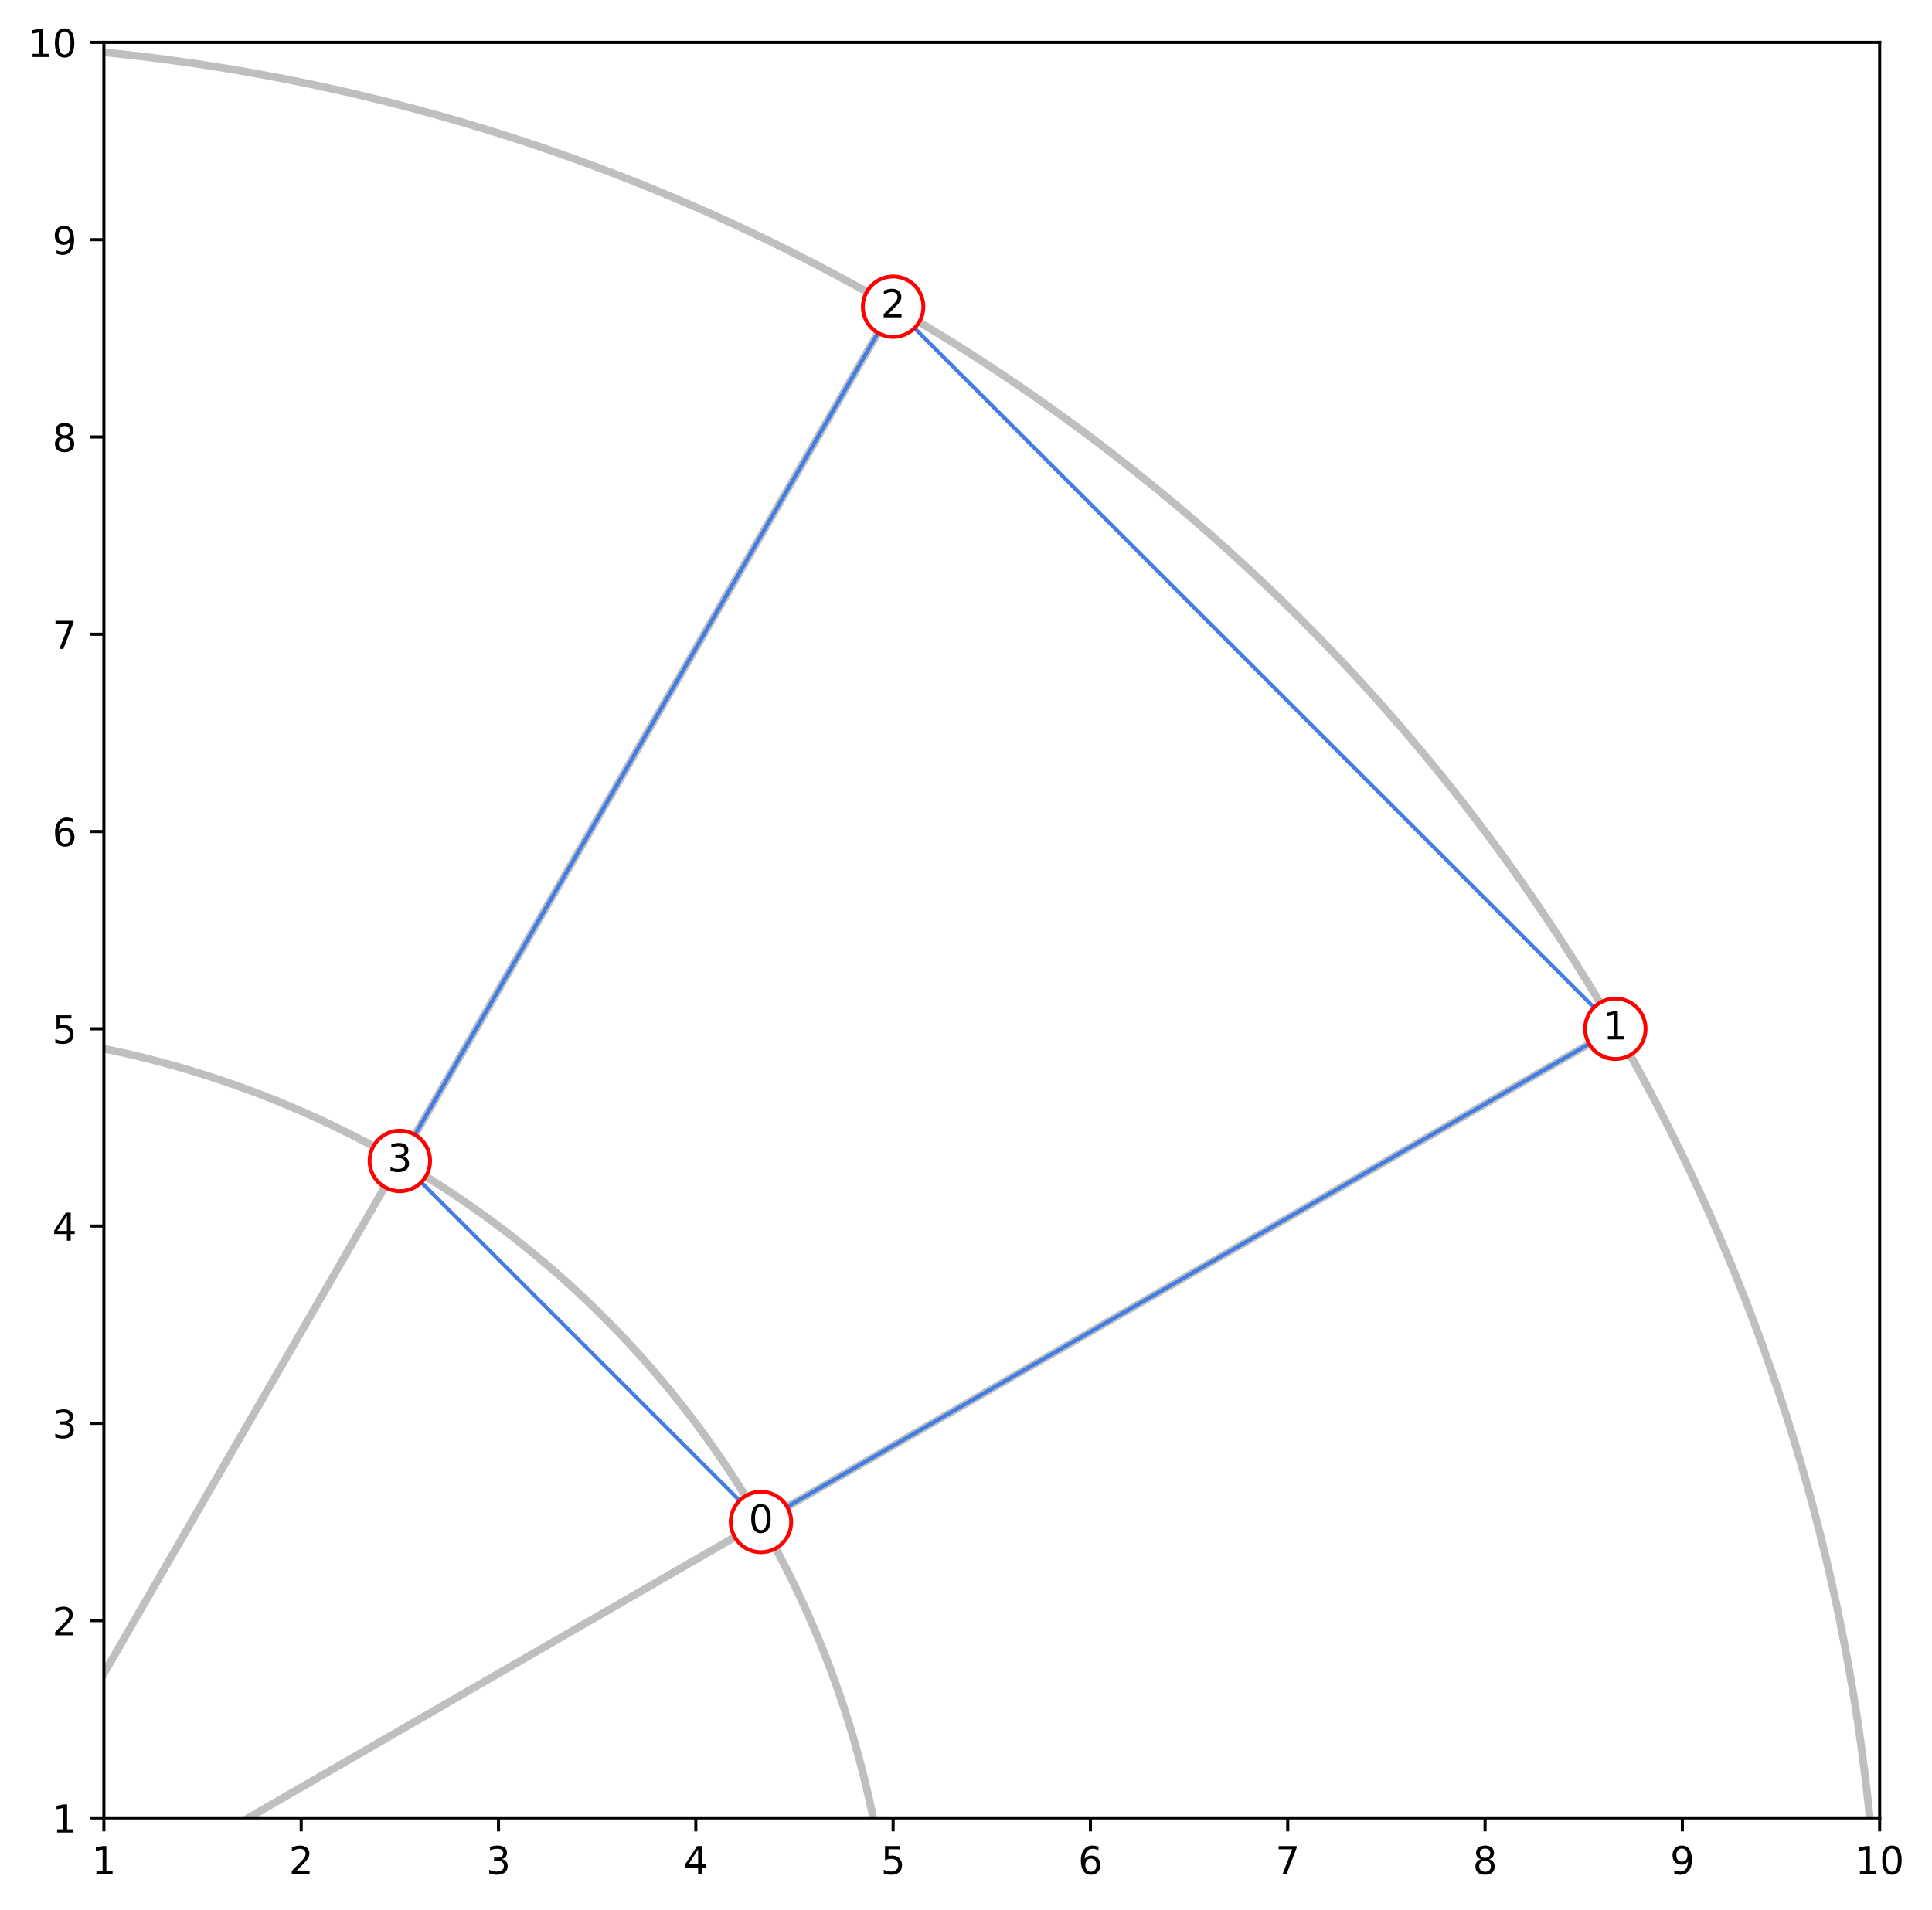
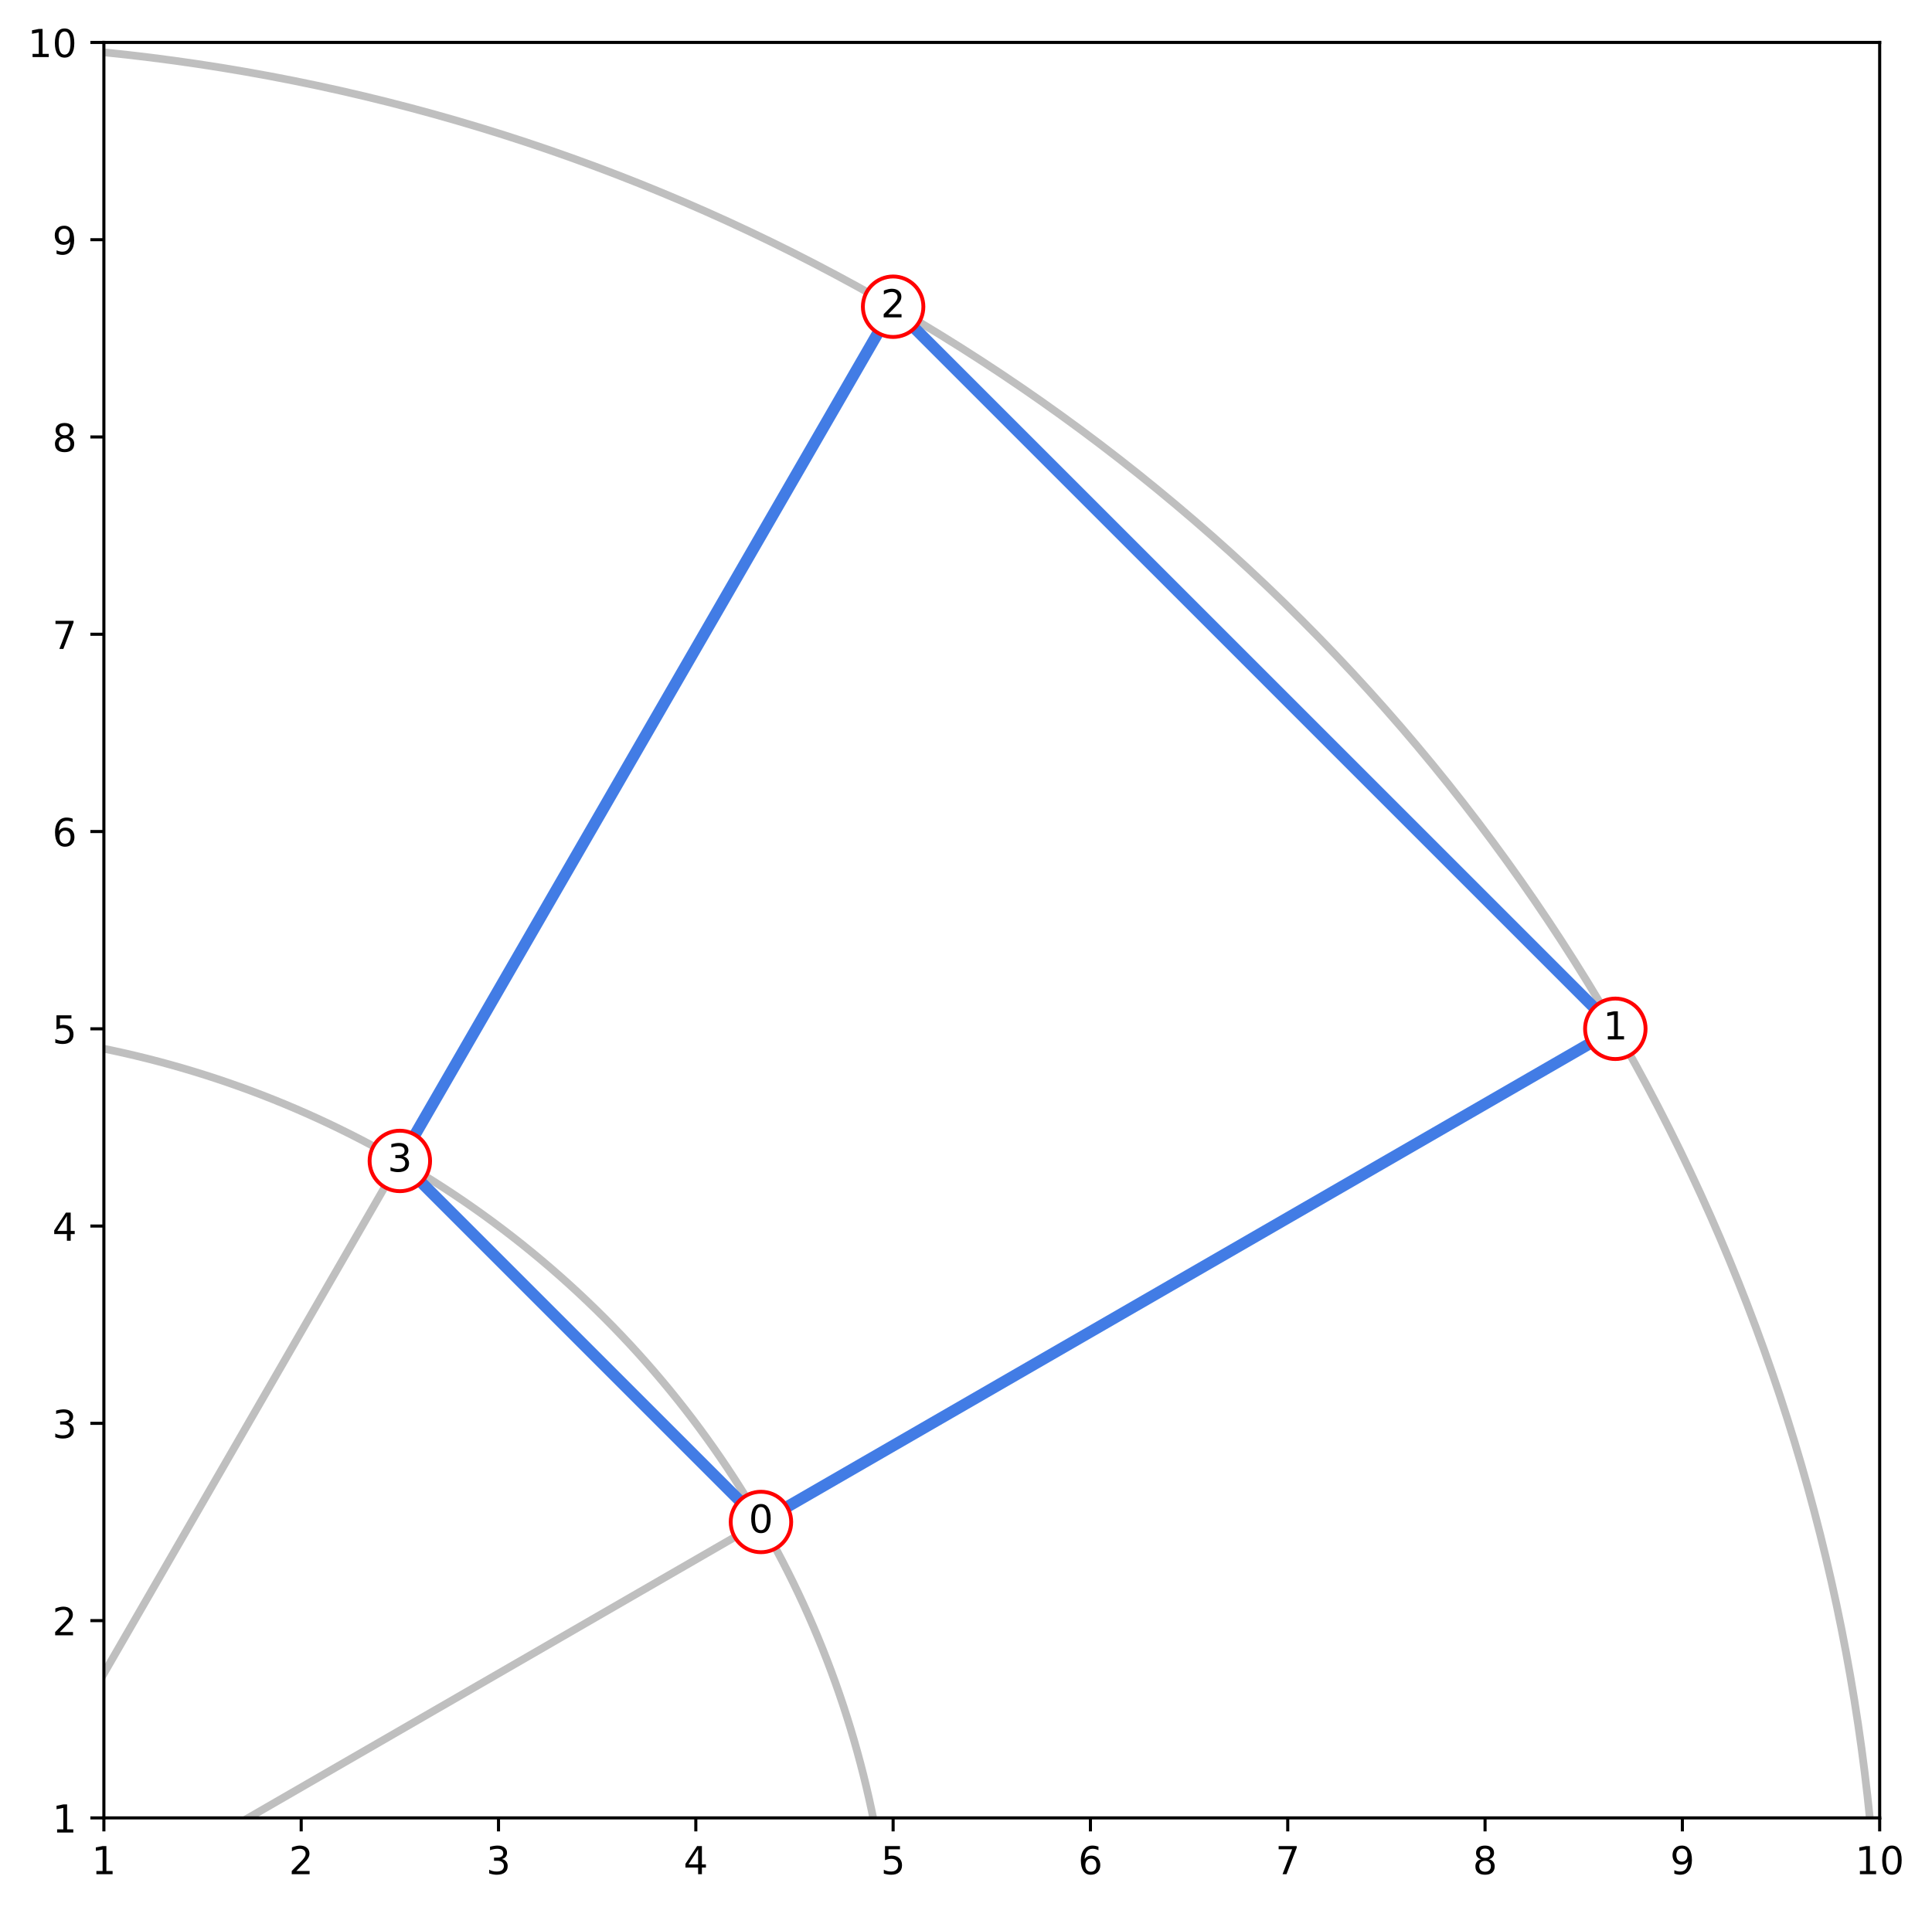
<svg xmlns="http://www.w3.org/2000/svg" xmlns:xlink="http://www.w3.org/1999/xlink" width="500.761pt" height="495.151pt" viewBox="0 0 500.761 495.151" version="1.1">
  <defs>
    <style type="text/css">*{stroke-linejoin: round; stroke-linecap: butt}</style>
  </defs>
  <g id="figure_1">
    <g id="patch_1">
      <path d="M 0 495.151  L 500.761 495.151  L 500.761 0  L 0 0  z " style="fill: #ffffff" />
    </g>
    <g id="axes_1">
      <g id="patch_2">
        <path d="M 26.925 471.273  L 487.199 471.273  L 487.199 10.999  L 26.925 10.999  z " style="fill: #ffffff" />
      </g>
      <g id="patch_3">
-         <path d="M -24.217 778.123  C 43.598 778.123 108.644 751.18 156.596 703.227  C 204.548 655.275 231.491 590.229 231.491 522.415  C 231.491 454.6 204.548 389.554 156.596 341.602  C 108.644 293.65 43.598 266.707 -24.217 266.707  C -92.031 266.707 -157.077 293.65 -205.029 341.602  C -252.981 389.554 -279.924 454.6 -279.924 522.415  C -279.924 590.229 -252.981 655.275 -205.029 703.227  C -157.077 751.18 -92.031 778.123 -24.217 778.123  " clip-path="url(#p1dd75603b9)" style="fill: none; stroke: #bfbfbf; stroke-width: 2; stroke-linejoin: miter" />
+         <path d="M -24.217 778.123  C 43.598 778.123 108.644 751.18 156.596 703.227  C 204.548 655.275 231.491 590.229 231.491 522.415  C 231.491 454.6 204.548 389.554 156.596 341.602  C 108.644 293.65 43.598 266.707 -24.217 266.707  C -92.031 266.707 -157.077 293.65 -205.029 341.602  C -252.981 389.554 -279.924 454.6 -279.924 522.415  C -279.924 590.229 -252.981 655.275 -205.029 703.227  C -157.077 751.18 -92.031 778.123 -24.217 778.123  " clip-path="url(#p62279e0bd0)" style="fill: none; stroke: #bfbfbf; stroke-width: 2; stroke-linejoin: miter" />
      </g>
      <g id="patch_4">
-         <path d="M -24.217 1033.83  C 111.412 1033.83 241.505 979.944 337.409 884.04  C 433.313 788.136 487.199 658.044 487.199 522.415  C 487.199 386.786 433.313 256.694 337.409 160.789  C 241.505 64.885 111.412 10.999 -24.217 10.999  C -159.846 10.999 -289.938 64.885 -385.842 160.789  C -481.746 256.694 -535.632 386.786 -535.632 522.415  C -535.632 658.044 -481.746 788.136 -385.842 884.04  C -289.938 979.944 -159.846 1033.83 -24.217 1033.83  " clip-path="url(#p1dd75603b9)" style="fill: none; stroke: #bfbfbf; stroke-width: 2; stroke-linejoin: miter" />
+         <path d="M -24.217 1033.83  C 111.412 1033.83 241.505 979.944 337.409 884.04  C 433.313 788.136 487.199 658.044 487.199 522.415  C 487.199 386.786 433.313 256.694 337.409 160.789  C 241.505 64.885 111.412 10.999 -24.217 10.999  C -159.846 10.999 -289.938 64.885 -385.842 160.789  C -481.746 256.694 -535.632 386.786 -535.632 522.415  C -535.632 658.044 -481.746 788.136 -385.842 884.04  C -289.938 979.944 -159.846 1033.83 -24.217 1033.83  " clip-path="url(#p62279e0bd0)" style="fill: none; stroke: #bfbfbf; stroke-width: 2; stroke-linejoin: miter" />
      </g>
      <g id="patch_5">
-         <path d="M 21.273 496.151  L 418.682 266.707  " clip-path="url(#p1dd75603b9)" style="fill: none; stroke: #bfbfbf; stroke-width: 2; stroke-linejoin: miter" />
+         <path d="M 21.273 496.151  L 418.682 266.707  " clip-path="url(#p62279e0bd0)" style="fill: none; stroke: #bfbfbf; stroke-width: 2; stroke-linejoin: miter" />
      </g>
      <g id="patch_6">
-         <path d="M -1 482.202  L 231.491 79.516  " clip-path="url(#p1dd75603b9)" style="fill: none; stroke: #bfbfbf; stroke-width: 2; stroke-linejoin: miter" />
+         <path d="M -1 482.202  L 231.491 79.516  " clip-path="url(#p62279e0bd0)" style="fill: none; stroke: #bfbfbf; stroke-width: 2; stroke-linejoin: miter" />
      </g>
      <g id="patch_7">
-         <path d="M 418.682 266.707  L 396.537 279.492  L 374.392 292.278  L 352.247 305.063  L 330.103 317.849  L 307.958 330.634  L 285.813 343.419  L 263.668 356.205  L 241.523 368.99  L 219.378 381.775  L 197.233 394.561  " clip-path="url(#p1dd75603b9)" style="fill: none; stroke: #427ce5; stroke-linejoin: miter" />
+         <path d="M 418.682 266.707  L 396.537 279.492  L 374.392 292.278  L 352.247 305.063  L 330.103 317.849  L 307.958 330.634  L 285.813 343.419  L 263.668 356.205  L 241.523 368.99  L 219.378 381.775  L 197.233 394.561  " clip-path="url(#p62279e0bd0)" style="fill: none; stroke: #427ce5; stroke-width: 3; stroke-linejoin: miter" />
      </g>
      <g id="patch_8">
-         <path d="M 231.491 79.516  L 250.21 98.235  L 268.929 116.954  L 287.649 135.673  L 306.368 154.392  L 325.087 173.111  L 343.806 191.831  L 362.525 210.55  L 381.244 229.269  L 399.963 247.988  L 418.682 266.707  " clip-path="url(#p1dd75603b9)" style="fill: none; stroke: #427ce5; stroke-linejoin: miter" />
+         <path d="M 231.491 79.516  L 250.21 98.235  L 268.929 116.954  L 287.649 135.673  L 306.368 154.392  L 325.087 173.111  L 343.806 191.831  L 362.525 210.55  L 381.244 229.269  L 399.963 247.988  L 418.682 266.707  " clip-path="url(#p62279e0bd0)" style="fill: none; stroke: #427ce5; stroke-width: 3; stroke-linejoin: miter" />
      </g>
      <g id="patch_9">
-         <path d="M 103.637 300.965  L 116.423 278.82  L 129.208 256.675  L 141.993 234.53  L 154.779 212.386  L 167.564 190.241  L 180.35 168.096  L 193.135 145.951  L 205.92 123.806  L 218.706 101.661  L 231.491 79.516  " clip-path="url(#p1dd75603b9)" style="fill: none; stroke: #427ce5; stroke-linejoin: miter" />
+         <path d="M 103.637 300.965  L 116.423 278.82  L 129.208 256.675  L 141.993 234.53  L 154.779 212.386  L 167.564 190.241  L 180.35 168.096  L 193.135 145.951  L 205.92 123.806  L 218.706 101.661  L 231.491 79.516  " clip-path="url(#p62279e0bd0)" style="fill: none; stroke: #427ce5; stroke-width: 3; stroke-linejoin: miter" />
      </g>
      <g id="patch_10">
-         <path d="M 197.233 394.561  L 187.873 385.201  L 178.514 375.842  L 169.154 366.482  L 159.795 357.123  L 150.435 347.763  L 141.076 338.404  L 131.716 329.044  L 122.356 319.684  L 112.997 310.325  L 103.637 300.965  " clip-path="url(#p1dd75603b9)" style="fill: none; stroke: #427ce5; stroke-linejoin: miter" />
+         <path d="M 197.233 394.561  L 187.873 385.201  L 178.514 375.842  L 169.154 366.482  L 159.795 357.123  L 150.435 347.763  L 141.076 338.404  L 131.716 329.044  L 122.356 319.684  L 112.997 310.325  L 103.637 300.965  " clip-path="url(#p62279e0bd0)" style="fill: none; stroke: #427ce5; stroke-width: 3; stroke-linejoin: miter" />
      </g>
      <g id="matplotlib.axis_1">
        <g id="xtick_1">
          <g id="line2d_1">
            <defs>
-               <path id="m91283fb87c" d="M 0 0  L 0 3.5  " style="stroke: #000000; stroke-width: 0.8" />
+               <path id="ma9d712ed75" d="M 0 0  L 0 3.5  " style="stroke: #000000; stroke-width: 0.8" />
            </defs>
            <g>
-               <use xlink:href="#m91283fb87c" x="26.925" y="471.273" style="stroke: #000000; stroke-width: 0.8" />
+               <use xlink:href="#ma9d712ed75" x="26.925" y="471.273" style="stroke: #000000; stroke-width: 0.8" />
            </g>
          </g>
          <g id="text_1">
            <g transform="translate(23.74375 485.8716)scale(0.1 -0.1)">
              <defs>
                <path id="DejaVuSans-31" d="M 794 531  L 1825 531  L 1825 4091  L 703 3866  L 703 4441  L 1819 4666  L 2450 4666  L 2450 531  L 3481 531  L 3481 0  L 794 0  L 794 531  z " transform="scale(0.015625)" />
              </defs>
              <use xlink:href="#DejaVuSans-31" />
            </g>
          </g>
        </g>
        <g id="xtick_2">
          <g id="line2d_2">
            <g>
-               <use xlink:href="#m91283fb87c" x="78.067" y="471.273" style="stroke: #000000; stroke-width: 0.8" />
+               <use xlink:href="#ma9d712ed75" x="78.067" y="471.273" style="stroke: #000000; stroke-width: 0.8" />
            </g>
          </g>
          <g id="text_2">
            <g transform="translate(74.8853 485.8716)scale(0.1 -0.1)">
              <defs>
                <path id="DejaVuSans-32" d="M 1228 531  L 3431 531  L 3431 0  L 469 0  L 469 531  Q 828 903 1448 1529  Q 2069 2156 2228 2338  Q 2531 2678 2651 2914  Q 2772 3150 2772 3378  Q 2772 3750 2511 3984  Q 2250 4219 1831 4219  Q 1534 4219 1204 4116  Q 875 4013 500 3803  L 500 4441  Q 881 4594 1212 4672  Q 1544 4750 1819 4750  Q 2544 4750 2975 4387  Q 3406 4025 3406 3419  Q 3406 3131 3298 2873  Q 3191 2616 2906 2266  Q 2828 2175 2409 1742  Q 1991 1309 1228 531  z " transform="scale(0.015625)" />
              </defs>
              <use xlink:href="#DejaVuSans-32" />
            </g>
          </g>
        </g>
        <g id="xtick_3">
          <g id="line2d_3">
            <g>
-               <use xlink:href="#m91283fb87c" x="129.208" y="471.273" style="stroke: #000000; stroke-width: 0.8" />
+               <use xlink:href="#ma9d712ed75" x="129.208" y="471.273" style="stroke: #000000; stroke-width: 0.8" />
            </g>
          </g>
          <g id="text_3">
            <g transform="translate(126.0269 485.8716)scale(0.1 -0.1)">
              <defs>
                <path id="DejaVuSans-33" d="M 2597 2516  Q 3050 2419 3304 2112  Q 3559 1806 3559 1356  Q 3559 666 3084 287  Q 2609 -91 1734 -91  Q 1441 -91 1130 -33  Q 819 25 488 141  L 488 750  Q 750 597 1062 519  Q 1375 441 1716 441  Q 2309 441 2620 675  Q 2931 909 2931 1356  Q 2931 1769 2642 2001  Q 2353 2234 1838 2234  L 1294 2234  L 1294 2753  L 1863 2753  Q 2328 2753 2575 2939  Q 2822 3125 2822 3475  Q 2822 3834 2567 4026  Q 2313 4219 1838 4219  Q 1578 4219 1281 4162  Q 984 4106 628 3988  L 628 4550  Q 988 4650 1302 4700  Q 1616 4750 1894 4750  Q 2613 4750 3031 4423  Q 3450 4097 3450 3541  Q 3450 3153 3228 2886  Q 3006 2619 2597 2516  z " transform="scale(0.015625)" />
              </defs>
              <use xlink:href="#DejaVuSans-33" />
            </g>
          </g>
        </g>
        <g id="xtick_4">
          <g id="line2d_4">
            <g>
-               <use xlink:href="#m91283fb87c" x="180.35" y="471.273" style="stroke: #000000; stroke-width: 0.8" />
+               <use xlink:href="#ma9d712ed75" x="180.35" y="471.273" style="stroke: #000000; stroke-width: 0.8" />
            </g>
          </g>
          <g id="text_4">
            <g transform="translate(177.1684 485.8716)scale(0.1 -0.1)">
              <defs>
                <path id="DejaVuSans-34" d="M 2419 4116  L 825 1625  L 2419 1625  L 2419 4116  z M 2253 4666  L 3047 4666  L 3047 1625  L 3713 1625  L 3713 1100  L 3047 1100  L 3047 0  L 2419 0  L 2419 1100  L 313 1100  L 313 1709  L 2253 4666  z " transform="scale(0.015625)" />
              </defs>
              <use xlink:href="#DejaVuSans-34" />
            </g>
          </g>
        </g>
        <g id="xtick_5">
          <g id="line2d_5">
            <g>
-               <use xlink:href="#m91283fb87c" x="231.491" y="471.273" style="stroke: #000000; stroke-width: 0.8" />
+               <use xlink:href="#ma9d712ed75" x="231.491" y="471.273" style="stroke: #000000; stroke-width: 0.8" />
            </g>
          </g>
          <g id="text_5">
            <g transform="translate(228.31 485.8716)scale(0.1 -0.1)">
              <defs>
                <path id="DejaVuSans-35" d="M 691 4666  L 3169 4666  L 3169 4134  L 1269 4134  L 1269 2991  Q 1406 3038 1543 3061  Q 1681 3084 1819 3084  Q 2600 3084 3056 2656  Q 3513 2228 3513 1497  Q 3513 744 3044 326  Q 2575 -91 1722 -91  Q 1428 -91 1123 -41  Q 819 9 494 109  L 494 744  Q 775 591 1075 516  Q 1375 441 1709 441  Q 2250 441 2565 725  Q 2881 1009 2881 1497  Q 2881 1984 2565 2268  Q 2250 2553 1709 2553  Q 1456 2553 1204 2497  Q 953 2441 691 2322  L 691 4666  z " transform="scale(0.015625)" />
              </defs>
              <use xlink:href="#DejaVuSans-35" />
            </g>
          </g>
        </g>
        <g id="xtick_6">
          <g id="line2d_6">
            <g>
-               <use xlink:href="#m91283fb87c" x="282.633" y="471.273" style="stroke: #000000; stroke-width: 0.8" />
+               <use xlink:href="#ma9d712ed75" x="282.633" y="471.273" style="stroke: #000000; stroke-width: 0.8" />
            </g>
          </g>
          <g id="text_6">
            <g transform="translate(279.4515 485.8716)scale(0.1 -0.1)">
              <defs>
                <path id="DejaVuSans-36" d="M 2113 2584  Q 1688 2584 1439 2293  Q 1191 2003 1191 1497  Q 1191 994 1439 701  Q 1688 409 2113 409  Q 2538 409 2786 701  Q 3034 994 3034 1497  Q 3034 2003 2786 2293  Q 2538 2584 2113 2584  z M 3366 4563  L 3366 3988  Q 3128 4100 2886 4159  Q 2644 4219 2406 4219  Q 1781 4219 1451 3797  Q 1122 3375 1075 2522  Q 1259 2794 1537 2939  Q 1816 3084 2150 3084  Q 2853 3084 3261 2657  Q 3669 2231 3669 1497  Q 3669 778 3244 343  Q 2819 -91 2113 -91  Q 1303 -91 875 529  Q 447 1150 447 2328  Q 447 3434 972 4092  Q 1497 4750 2381 4750  Q 2619 4750 2861 4703  Q 3103 4656 3366 4563  z " transform="scale(0.015625)" />
              </defs>
              <use xlink:href="#DejaVuSans-36" />
            </g>
          </g>
        </g>
        <g id="xtick_7">
          <g id="line2d_7">
            <g>
-               <use xlink:href="#m91283fb87c" x="333.774" y="471.273" style="stroke: #000000; stroke-width: 0.8" />
+               <use xlink:href="#ma9d712ed75" x="333.774" y="471.273" style="stroke: #000000; stroke-width: 0.8" />
            </g>
          </g>
          <g id="text_7">
            <g transform="translate(330.5931 485.8716)scale(0.1 -0.1)">
              <defs>
                <path id="DejaVuSans-37" d="M 525 4666  L 3525 4666  L 3525 4397  L 1831 0  L 1172 0  L 2766 4134  L 525 4134  L 525 4666  z " transform="scale(0.015625)" />
              </defs>
              <use xlink:href="#DejaVuSans-37" />
            </g>
          </g>
        </g>
        <g id="xtick_8">
          <g id="line2d_8">
            <g>
-               <use xlink:href="#m91283fb87c" x="384.916" y="471.273" style="stroke: #000000; stroke-width: 0.8" />
+               <use xlink:href="#ma9d712ed75" x="384.916" y="471.273" style="stroke: #000000; stroke-width: 0.8" />
            </g>
          </g>
          <g id="text_8">
            <g transform="translate(381.7346 485.8716)scale(0.1 -0.1)">
              <defs>
                <path id="DejaVuSans-38" d="M 2034 2216  Q 1584 2216 1326 1975  Q 1069 1734 1069 1313  Q 1069 891 1326 650  Q 1584 409 2034 409  Q 2484 409 2743 651  Q 3003 894 3003 1313  Q 3003 1734 2745 1975  Q 2488 2216 2034 2216  z M 1403 2484  Q 997 2584 770 2862  Q 544 3141 544 3541  Q 544 4100 942 4425  Q 1341 4750 2034 4750  Q 2731 4750 3128 4425  Q 3525 4100 3525 3541  Q 3525 3141 3298 2862  Q 3072 2584 2669 2484  Q 3125 2378 3379 2068  Q 3634 1759 3634 1313  Q 3634 634 3220 271  Q 2806 -91 2034 -91  Q 1263 -91 848 271  Q 434 634 434 1313  Q 434 1759 690 2068  Q 947 2378 1403 2484  z M 1172 3481  Q 1172 3119 1398 2916  Q 1625 2713 2034 2713  Q 2441 2713 2670 2916  Q 2900 3119 2900 3481  Q 2900 3844 2670 4047  Q 2441 4250 2034 4250  Q 1625 4250 1398 4047  Q 1172 3844 1172 3481  z " transform="scale(0.015625)" />
              </defs>
              <use xlink:href="#DejaVuSans-38" />
            </g>
          </g>
        </g>
        <g id="xtick_9">
          <g id="line2d_9">
            <g>
-               <use xlink:href="#m91283fb87c" x="436.057" y="471.273" style="stroke: #000000; stroke-width: 0.8" />
+               <use xlink:href="#ma9d712ed75" x="436.057" y="471.273" style="stroke: #000000; stroke-width: 0.8" />
            </g>
          </g>
          <g id="text_9">
            <g transform="translate(432.8762 485.8716)scale(0.1 -0.1)">
              <defs>
                <path id="DejaVuSans-39" d="M 703 97  L 703 672  Q 941 559 1184 500  Q 1428 441 1663 441  Q 2288 441 2617 861  Q 2947 1281 2994 2138  Q 2813 1869 2534 1725  Q 2256 1581 1919 1581  Q 1219 1581 811 2004  Q 403 2428 403 3163  Q 403 3881 828 4315  Q 1253 4750 1959 4750  Q 2769 4750 3195 4129  Q 3622 3509 3622 2328  Q 3622 1225 3098 567  Q 2575 -91 1691 -91  Q 1453 -91 1209 -44  Q 966 3 703 97  z M 1959 2075  Q 2384 2075 2632 2365  Q 2881 2656 2881 3163  Q 2881 3666 2632 3958  Q 2384 4250 1959 4250  Q 1534 4250 1286 3958  Q 1038 3666 1038 3163  Q 1038 2656 1286 2365  Q 1534 2075 1959 2075  z " transform="scale(0.015625)" />
              </defs>
              <use xlink:href="#DejaVuSans-39" />
            </g>
          </g>
        </g>
        <g id="xtick_10">
          <g id="line2d_10">
            <g>
-               <use xlink:href="#m91283fb87c" x="487.199" y="471.273" style="stroke: #000000; stroke-width: 0.8" />
+               <use xlink:href="#ma9d712ed75" x="487.199" y="471.273" style="stroke: #000000; stroke-width: 0.8" />
            </g>
          </g>
          <g id="text_10">
            <g transform="translate(480.8365 485.8716)scale(0.1 -0.1)">
              <defs>
                <path id="DejaVuSans-30" d="M 2034 4250  Q 1547 4250 1301 3770  Q 1056 3291 1056 2328  Q 1056 1369 1301 889  Q 1547 409 2034 409  Q 2525 409 2770 889  Q 3016 1369 3016 2328  Q 3016 3291 2770 3770  Q 2525 4250 2034 4250  z M 2034 4750  Q 2819 4750 3233 4129  Q 3647 3509 3647 2328  Q 3647 1150 3233 529  Q 2819 -91 2034 -91  Q 1250 -91 836 529  Q 422 1150 422 2328  Q 422 3509 836 4129  Q 1250 4750 2034 4750  z " transform="scale(0.015625)" />
              </defs>
              <use xlink:href="#DejaVuSans-31" />
              <use xlink:href="#DejaVuSans-30" x="63.623" />
            </g>
          </g>
        </g>
      </g>
      <g id="matplotlib.axis_2">
        <g id="ytick_1">
          <g id="line2d_11">
            <defs>
-               <path id="m6d2a7764bb" d="M 0 0  L -3.5 0  " style="stroke: #000000; stroke-width: 0.8" />
+               <path id="mf78d1a47dc" d="M 0 0  L -3.5 0  " style="stroke: #000000; stroke-width: 0.8" />
            </defs>
            <g>
-               <use xlink:href="#m6d2a7764bb" x="26.925" y="471.273" style="stroke: #000000; stroke-width: 0.8" />
+               <use xlink:href="#mf78d1a47dc" x="26.925" y="471.273" style="stroke: #000000; stroke-width: 0.8" />
            </g>
          </g>
          <g id="text_11">
            <g transform="translate(13.5625 475.0724)scale(0.1 -0.1)">
              <use xlink:href="#DejaVuSans-31" />
            </g>
          </g>
        </g>
        <g id="ytick_2">
          <g id="line2d_12">
            <g>
-               <use xlink:href="#m6d2a7764bb" x="26.925" y="420.132" style="stroke: #000000; stroke-width: 0.8" />
+               <use xlink:href="#mf78d1a47dc" x="26.925" y="420.132" style="stroke: #000000; stroke-width: 0.8" />
            </g>
          </g>
          <g id="text_12">
            <g transform="translate(13.5625 423.9309)scale(0.1 -0.1)">
              <use xlink:href="#DejaVuSans-32" />
            </g>
          </g>
        </g>
        <g id="ytick_3">
          <g id="line2d_13">
            <g>
-               <use xlink:href="#m6d2a7764bb" x="26.925" y="368.99" style="stroke: #000000; stroke-width: 0.8" />
+               <use xlink:href="#mf78d1a47dc" x="26.925" y="368.99" style="stroke: #000000; stroke-width: 0.8" />
            </g>
          </g>
          <g id="text_13">
            <g transform="translate(13.5625 372.7893)scale(0.1 -0.1)">
              <use xlink:href="#DejaVuSans-33" />
            </g>
          </g>
        </g>
        <g id="ytick_4">
          <g id="line2d_14">
            <g>
-               <use xlink:href="#m6d2a7764bb" x="26.925" y="317.849" style="stroke: #000000; stroke-width: 0.8" />
+               <use xlink:href="#mf78d1a47dc" x="26.925" y="317.849" style="stroke: #000000; stroke-width: 0.8" />
            </g>
          </g>
          <g id="text_14">
            <g transform="translate(13.5625 321.6478)scale(0.1 -0.1)">
              <use xlink:href="#DejaVuSans-34" />
            </g>
          </g>
        </g>
        <g id="ytick_5">
          <g id="line2d_15">
            <g>
-               <use xlink:href="#m6d2a7764bb" x="26.925" y="266.707" style="stroke: #000000; stroke-width: 0.8" />
+               <use xlink:href="#mf78d1a47dc" x="26.925" y="266.707" style="stroke: #000000; stroke-width: 0.8" />
            </g>
          </g>
          <g id="text_15">
            <g transform="translate(13.5625 270.5062)scale(0.1 -0.1)">
              <use xlink:href="#DejaVuSans-35" />
            </g>
          </g>
        </g>
        <g id="ytick_6">
          <g id="line2d_16">
            <g>
-               <use xlink:href="#m6d2a7764bb" x="26.925" y="215.565" style="stroke: #000000; stroke-width: 0.8" />
+               <use xlink:href="#mf78d1a47dc" x="26.925" y="215.565" style="stroke: #000000; stroke-width: 0.8" />
            </g>
          </g>
          <g id="text_16">
            <g transform="translate(13.5625 219.3646)scale(0.1 -0.1)">
              <use xlink:href="#DejaVuSans-36" />
            </g>
          </g>
        </g>
        <g id="ytick_7">
          <g id="line2d_17">
            <g>
-               <use xlink:href="#m6d2a7764bb" x="26.925" y="164.424" style="stroke: #000000; stroke-width: 0.8" />
+               <use xlink:href="#mf78d1a47dc" x="26.925" y="164.424" style="stroke: #000000; stroke-width: 0.8" />
            </g>
          </g>
          <g id="text_17">
            <g transform="translate(13.5625 168.2231)scale(0.1 -0.1)">
              <use xlink:href="#DejaVuSans-37" />
            </g>
          </g>
        </g>
        <g id="ytick_8">
          <g id="line2d_18">
            <g>
-               <use xlink:href="#m6d2a7764bb" x="26.925" y="113.282" style="stroke: #000000; stroke-width: 0.8" />
+               <use xlink:href="#mf78d1a47dc" x="26.925" y="113.282" style="stroke: #000000; stroke-width: 0.8" />
            </g>
          </g>
          <g id="text_18">
            <g transform="translate(13.5625 117.0815)scale(0.1 -0.1)">
              <use xlink:href="#DejaVuSans-38" />
            </g>
          </g>
        </g>
        <g id="ytick_9">
          <g id="line2d_19">
            <g>
-               <use xlink:href="#m6d2a7764bb" x="26.925" y="62.141" style="stroke: #000000; stroke-width: 0.8" />
+               <use xlink:href="#mf78d1a47dc" x="26.925" y="62.141" style="stroke: #000000; stroke-width: 0.8" />
            </g>
          </g>
          <g id="text_19">
            <g transform="translate(13.5625 65.93999)scale(0.1 -0.1)">
              <use xlink:href="#DejaVuSans-39" />
            </g>
          </g>
        </g>
        <g id="ytick_10">
          <g id="line2d_20">
            <g>
-               <use xlink:href="#m6d2a7764bb" x="26.925" y="10.999" style="stroke: #000000; stroke-width: 0.8" />
+               <use xlink:href="#mf78d1a47dc" x="26.925" y="10.999" style="stroke: #000000; stroke-width: 0.8" />
            </g>
          </g>
          <g id="text_20">
            <g transform="translate(7.2 14.79844)scale(0.1 -0.1)">
              <use xlink:href="#DejaVuSans-31" />
              <use xlink:href="#DejaVuSans-30" x="63.623" />
            </g>
          </g>
        </g>
      </g>
      <g id="patch_11">
        <path d="M 26.925 471.273  L 26.925 10.999  " style="fill: none; stroke: #000000; stroke-width: 0.8; stroke-linejoin: miter; stroke-linecap: square" />
      </g>
      <g id="patch_12">
        <path d="M 487.199 471.273  L 487.199 10.999  " style="fill: none; stroke: #000000; stroke-width: 0.8; stroke-linejoin: miter; stroke-linecap: square" />
      </g>
      <g id="patch_13">
        <path d="M 26.925 471.273  L 487.199 471.273  " style="fill: none; stroke: #000000; stroke-width: 0.8; stroke-linejoin: miter; stroke-linecap: square" />
      </g>
      <g id="patch_14">
        <path d="M 26.925 10.999  L 487.199 10.999  " style="fill: none; stroke: #000000; stroke-width: 0.8; stroke-linejoin: miter; stroke-linecap: square" />
      </g>
      <g id="text_21">
        <g id="patch_15">
          <path d="M 197.233 402.4  C 199.312 402.4 201.306 401.574 202.776 400.104  C 204.246 398.634 205.072 396.64 205.072 394.561  C 205.072 392.482 204.246 390.488 202.776 389.018  C 201.306 387.548 199.312 386.722 197.233 386.722  C 195.154 386.722 193.16 387.548 191.69 389.018  C 190.22 390.488 189.394 392.482 189.394 394.561  C 189.394 396.64 190.22 398.634 191.69 400.104  C 193.16 401.574 195.154 402.4 197.233 402.4  z " style="fill: #ffffff; stroke: #ff0000; stroke-linejoin: miter" />
        </g>
        <g transform="translate(194.0516 397.3202)scale(0.1 -0.1)">
          <use xlink:href="#DejaVuSans-30" />
        </g>
      </g>
      <g id="text_22">
        <g id="patch_16">
          <path d="M 418.682 274.546  C 420.761 274.546 422.755 273.72 424.225 272.25  C 425.695 270.78 426.521 268.786 426.521 266.707  C 426.521 264.628 425.695 262.634 424.225 261.164  C 422.755 259.694 420.761 258.868 418.682 258.868  C 416.603 258.868 414.609 259.694 413.139 261.164  C 411.669 262.634 410.843 264.628 410.843 266.707  C 410.843 268.786 411.669 270.78 413.139 272.25  C 414.609 273.72 416.603 274.546 418.682 274.546  z " style="fill: #ffffff; stroke: #ff0000; stroke-linejoin: miter" />
        </g>
        <g transform="translate(415.501 269.4664)scale(0.1 -0.1)">
          <use xlink:href="#DejaVuSans-31" />
        </g>
      </g>
      <g id="text_23">
        <g id="patch_17">
          <path d="M 231.491 87.355  C 233.57 87.355 235.564 86.529 237.034 85.059  C 238.504 83.589 239.33 81.595 239.33 79.516  C 239.33 77.437 238.504 75.443 237.034 73.973  C 235.564 72.503 233.57 71.677 231.491 71.677  C 229.412 71.677 227.418 72.503 225.948 73.973  C 224.478 75.443 223.652 77.437 223.652 79.516  C 223.652 81.595 224.478 83.589 225.948 85.059  C 227.418 86.529 229.412 87.355 231.491 87.355  z " style="fill: #ffffff; stroke: #ff0000; stroke-linejoin: miter" />
        </g>
        <g transform="translate(228.31 82.27528)scale(0.1 -0.1)">
          <use xlink:href="#DejaVuSans-32" />
        </g>
      </g>
      <g id="text_24">
        <g id="patch_18">
          <path d="M 103.637 308.804  C 105.716 308.804 107.71 307.978 109.18 306.508  C 110.65 305.038 111.476 303.044 111.476 300.965  C 111.476 298.886 110.65 296.892 109.18 295.422  C 107.71 293.952 105.716 293.126 103.637 293.126  C 101.558 293.126 99.564 293.952 98.094 295.422  C 96.624 296.892 95.798 298.886 95.798 300.965  C 95.798 303.044 96.624 305.038 98.094 306.508  C 99.564 307.978 101.558 308.804 103.637 308.804  z " style="fill: #ffffff; stroke: #ff0000; stroke-linejoin: miter" />
        </g>
        <g transform="translate(100.4561 303.7247)scale(0.1 -0.1)">
          <use xlink:href="#DejaVuSans-33" />
        </g>
      </g>
    </g>
  </g>
  <defs>
-     <clipPath id="p1dd75603b9">
+     <clipPath id="p62279e0bd0">
      <rect x="26.925" y="10.999" width="460.274" height="460.274" />
    </clipPath>
  </defs>
</svg>
